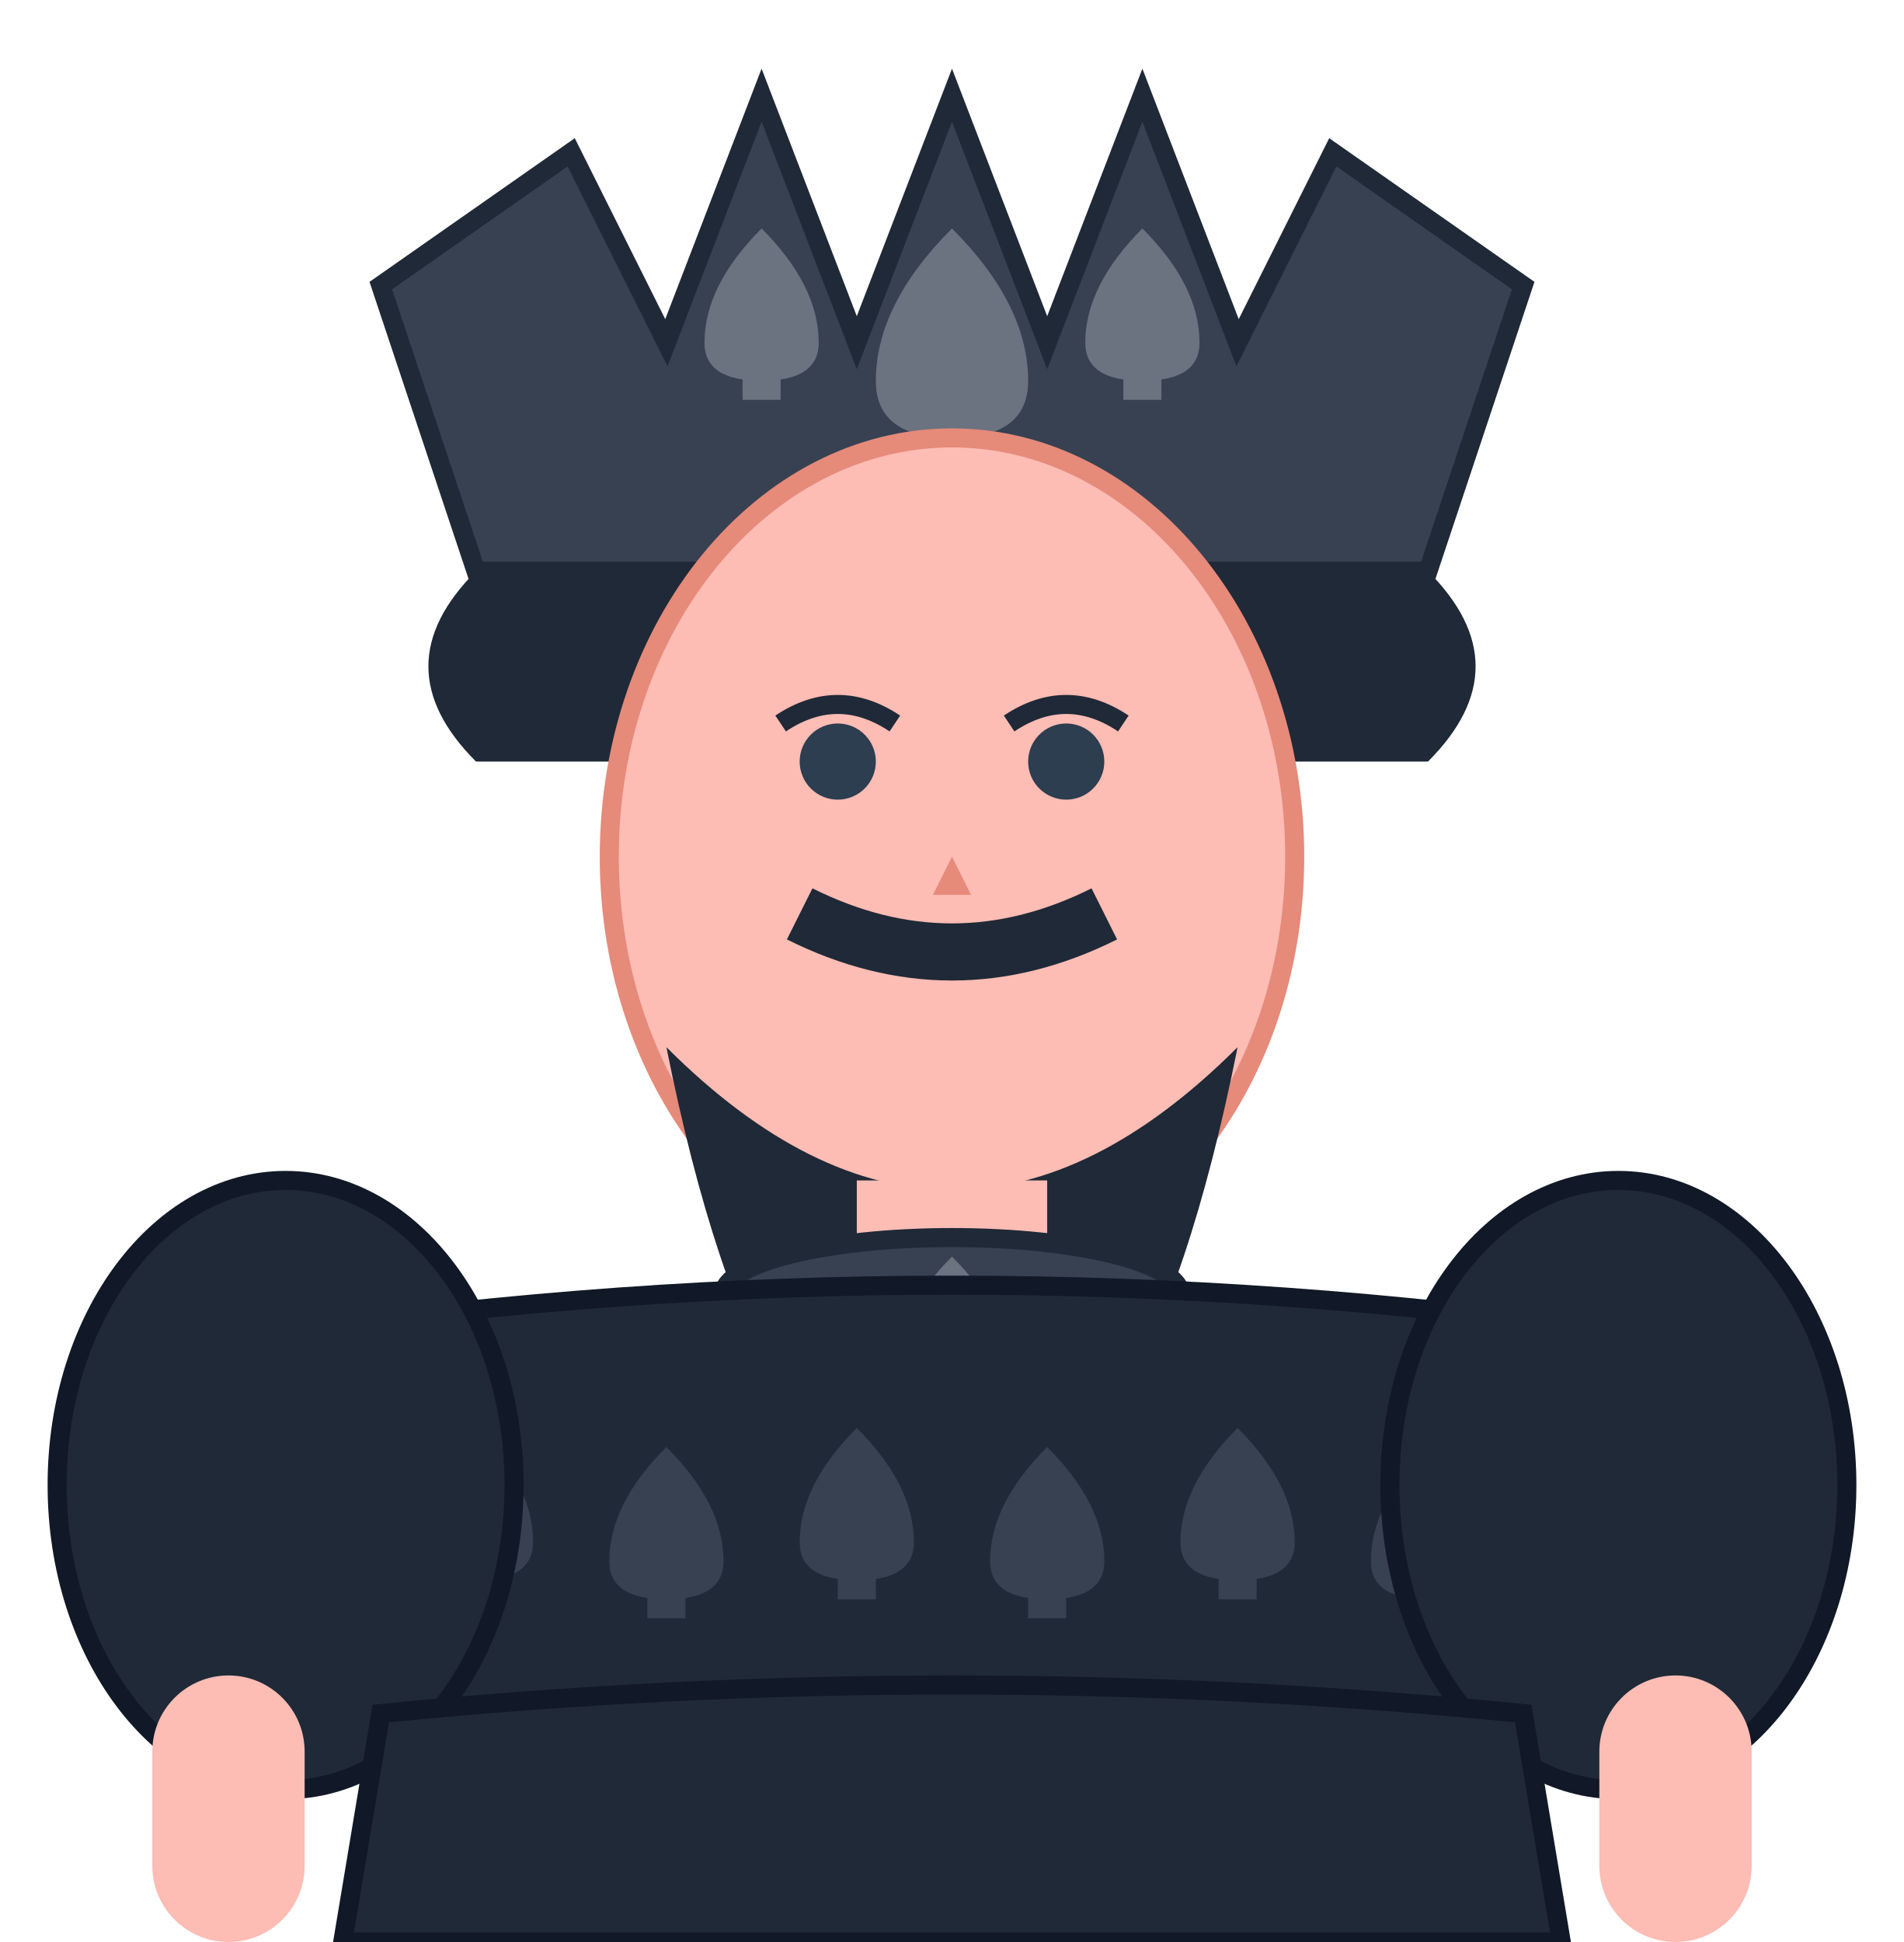
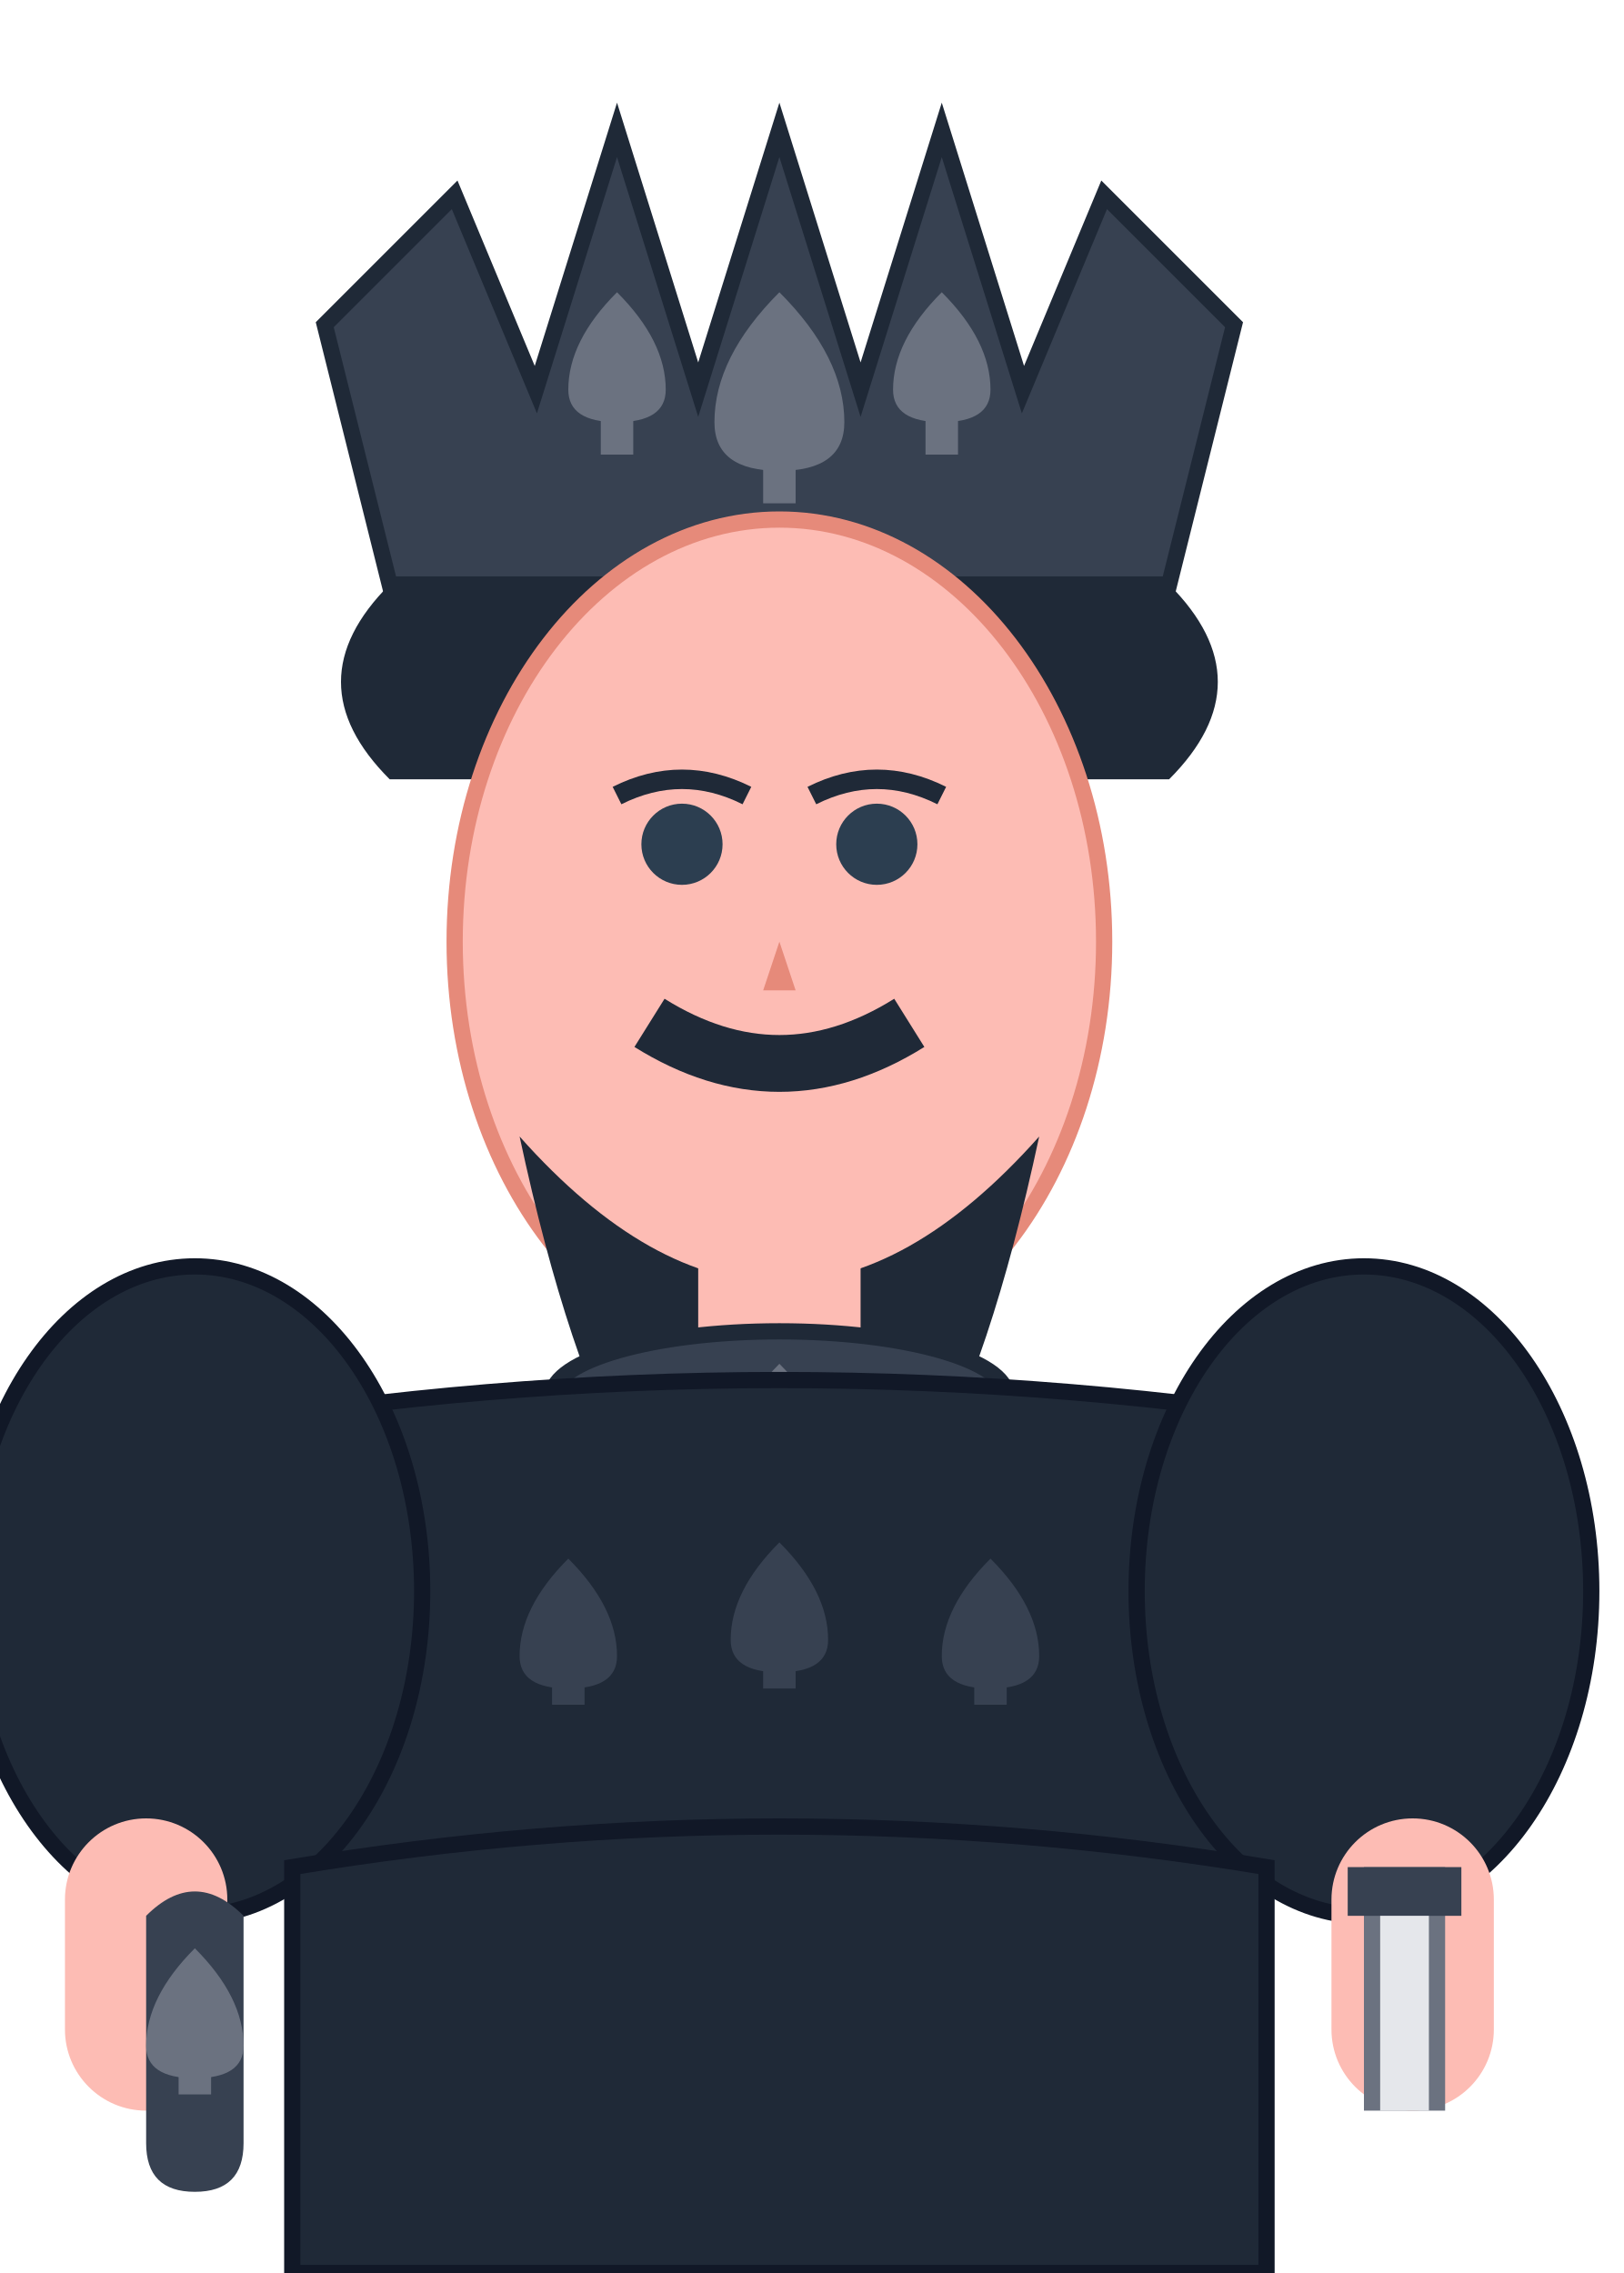
- <svg xmlns="http://www.w3.org/2000/svg" viewBox="0 0 100 102">
-   <path d="M20 15 L30 8 L35 18 L40 5 L45 18 L50 5 L55 18 L60 5 L65 18 L70 8 L80 15 L75 30 L25 30 Z" fill="#374151" stroke="#1F2937" stroke-width="1" />
-   <path d="M40 12 Q37 15 37 18 Q37 20 40 20 Q43 20 43 18 Q43 15 40 12 Z" fill="#6B7280" />
-   <rect x="39" y="18" width="2" height="3" fill="#6B7280" />
-   <path d="M50 12 Q46 16 46 20 Q46 23 50 23 Q54 23 54 20 Q54 16 50 12 Z" fill="#6B7280" />
-   <rect x="49" y="20" width="2" height="4" fill="#6B7280" />
-   <path d="M60 12 Q57 15 57 18 Q57 20 60 20 Q63 20 63 18 Q63 15 60 12 Z" fill="#6B7280" />
-   <rect x="59" y="18" width="2" height="3" fill="#6B7280" />
-   <path d="M25 30 Q20 35 25 40 L75 40 Q80 35 75 30" fill="#1F2937" />
-   <ellipse cx="50" cy="45" rx="18" ry="22" fill="#FDBCB4" stroke="#E68A7A" stroke-width="1" />
-   <circle cx="44" cy="40" r="2" fill="#2C3E50" />
-   <circle cx="56" cy="40" r="2" fill="#2C3E50" />
-   <path d="M41 38 Q44 36 47 38" stroke="#1F2937" stroke-width="1" fill="none" />
-   <path d="M53 38 Q56 36 59 38" stroke="#1F2937" stroke-width="1" fill="none" />
-   <path d="M50 45 L49 47 L51 47 Z" fill="#E68A7A" />
-   <path d="M42 48 Q50 52 58 48" stroke="#1F2937" stroke-width="3" fill="none" />
-   <path d="M35 55 Q50 70 65 55 Q60 80 50 80 Q40 80 35 55" fill="#1F2937" />
-   <rect x="45" y="62" width="10" height="8" fill="#FDBCB4" />
-   <ellipse cx="50" cy="68" rx="12" ry="3" fill="#374151" stroke="#1F2937" stroke-width="1" />
-   <path d="M50 66 Q47 69 47 72 Q47 74 50 74 Q53 74 53 72 Q53 69 50 66 Z" fill="#6B7280" />
-   <rect x="49" y="72" width="2" height="3" fill="#6B7280" />
-   <path d="M15 70 Q50 65 85 70 L85 90 Q50 95 15 90 Z" fill="#1F2937" stroke="#111827" stroke-width="1" />
-   <path d="M25 75 Q22 78 22 81 Q22 83 25 83 Q28 83 28 81 Q28 78 25 75 Z" fill="#374151" />
-   <rect x="24" y="81" width="2" height="3" fill="#374151" />
-   <path d="M35 76 Q32 79 32 82 Q32 84 35 84 Q38 84 38 82 Q38 79 35 76 Z" fill="#374151" />
-   <rect x="34" y="82" width="2" height="3" fill="#374151" />
-   <path d="M45 75 Q42 78 42 81 Q42 83 45 83 Q48 83 48 81 Q48 78 45 75 Z" fill="#374151" />
-   <rect x="44" y="81" width="2" height="3" fill="#374151" />
-   <path d="M55 76 Q52 79 52 82 Q52 84 55 84 Q58 84 58 82 Q58 79 55 76 Z" fill="#374151" />
-   <rect x="54" y="82" width="2" height="3" fill="#374151" />
-   <path d="M65 75 Q62 78 62 81 Q62 83 65 83 Q68 83 68 81 Q68 78 65 75 Z" fill="#374151" />
-   <rect x="64" y="81" width="2" height="3" fill="#374151" />
-   <path d="M75 76 Q72 79 72 82 Q72 84 75 84 Q78 84 78 82 Q78 79 75 76 Z" fill="#374151" />
-   <rect x="74" y="82" width="2" height="3" fill="#374151" />
-   <ellipse cx="15" cy="78" rx="12" ry="16" fill="#1F2937" stroke="#111827" stroke-width="1" />
-   <ellipse cx="85" cy="78" rx="12" ry="16" fill="#1F2937" stroke="#111827" stroke-width="1" />
-   <rect x="8" y="88" width="8" height="14" fill="#FDBCB4" rx="4" />
-   <rect x="84" y="88" width="8" height="14" fill="#FDBCB4" rx="4" />
-   <path d="M20 90 Q50 87 80 90 L82 102 L18 102 Z" fill="#1F2937" stroke="#111827" stroke-width="1" />
+ <svg xmlns="http://www.w3.org/2000/svg" viewBox="0 0 100 140">
+   <path d="M20 20 L28 12 L33 24 L38 8 L43 24 L48 8 L53 24 L58 8 L63 24 L68 12 L76 20 L72 36 L24 36 Z" fill="#374151" stroke="#1F2937" stroke-width="1" />
+   <path d="M38 18 Q35 21 35 24 Q35 26 38 26 Q41 26 41 24 Q41 21 38 18 Z" fill="#6B7280" />
+   <rect x="37" y="24" width="2" height="4" fill="#6B7280" />
+   <path d="M48 18 Q44 22 44 26 Q44 29 48 29 Q52 29 52 26 Q52 22 48 18 Z" fill="#6B7280" />
+   <rect x="47" y="26" width="2" height="5" fill="#6B7280" />
+   <path d="M58 18 Q55 21 55 24 Q55 26 58 26 Q61 26 61 24 Q61 21 58 18 Z" fill="#6B7280" />
+   <rect x="57" y="24" width="2" height="4" fill="#6B7280" />
+   <path d="M24 36 Q18 42 24 48 L72 48 Q78 42 72 36" fill="#1F2937" />
+   <ellipse cx="48" cy="58" rx="20" ry="26" fill="#FDBCB4" stroke="#E68A7A" stroke-width="1" />
+   <circle cx="42" cy="52" r="2.5" fill="#2C3E50" />
+   <circle cx="54" cy="52" r="2.5" fill="#2C3E50" />
+   <path d="M38 49 Q42 47 46 49" stroke="#1F2937" stroke-width="1.2" fill="none" />
+   <path d="M50 49 Q54 47 58 49" stroke="#1F2937" stroke-width="1.2" fill="none" />
+   <path d="M48 58 L47 61 L49 61 Z" fill="#E68A7A" />
+   <path d="M40 63 Q48 68 56 63" stroke="#1F2937" stroke-width="3.5" fill="none" />
+   <path d="M32 70 Q48 88 64 70 Q58 98 48 98 Q38 98 32 70" fill="#1F2937" />
+   <rect x="43" y="78" width="10" height="10" fill="#FDBCB4" />
+   <ellipse cx="48" cy="86" rx="14" ry="4" fill="#374151" stroke="#1F2937" stroke-width="1" />
+   <path d="M48 84 Q45 87 45 90 Q45 92 48 92 Q51 92 51 90 Q51 87 48 84 Z" fill="#6B7280" />
+   <rect x="47" y="90" width="2" height="3" fill="#6B7280" />
+   <path d="M12 88 Q48 82 84 88 L84 115 Q48 122 12 115 Z" fill="#1F2937" stroke="#111827" stroke-width="1" />
+   <path d="M22 95 Q19 98 19 101 Q19 103 22 103 Q25 103 25 101 Q25 98 22 95 Z" fill="#374151" />
+   <rect x="21" y="101" width="2" height="3" fill="#374151" />
+   <path d="M35 96 Q32 99 32 102 Q32 104 35 104 Q38 104 38 102 Q38 99 35 96 Z" fill="#374151" />
+   <rect x="34" y="102" width="2" height="3" fill="#374151" />
+   <path d="M48 95 Q45 98 45 101 Q45 103 48 103 Q51 103 51 101 Q51 98 48 95 Z" fill="#374151" />
+   <rect x="47" y="101" width="2" height="3" fill="#374151" />
+   <path d="M61 96 Q58 99 58 102 Q58 104 61 104 Q64 104 64 102 Q64 99 61 96 Z" fill="#374151" />
+   <rect x="60" y="102" width="2" height="3" fill="#374151" />
+   <path d="M74 95 Q71 98 71 101 Q71 103 74 103 Q77 103 77 101 Q77 98 74 95 Z" fill="#374151" />
+   <rect x="73" y="101" width="2" height="3" fill="#374151" />
+   <ellipse cx="12" cy="98" rx="14" ry="20" fill="#1F2937" stroke="#111827" stroke-width="1" />
+   <ellipse cx="84" cy="98" rx="14" ry="20" fill="#1F2937" stroke="#111827" stroke-width="1" />
+   <rect x="4" y="112" width="10" height="18" fill="#FDBCB4" rx="5" />
+   <rect x="82" y="112" width="10" height="18" fill="#FDBCB4" rx="5" />
+   <rect x="84" y="115" width="5" height="15" fill="#6B7280" />
+   <rect x="83" y="115" width="7" height="3" fill="#374151" />
+   <rect x="85" y="118" width="3" height="12" fill="#E5E7EB" />
+   <path d="M9 118 L9 132 Q9 135 12 135 Q15 135 15 132 L15 118 Q12 115 9 118 Z" fill="#374151" />
+   <path d="M12 120 Q9 123 9 126 Q9 128 12 128 Q15 128 15 126 Q15 123 12 120 Z" fill="#6B7280" />
+   <rect x="11" y="126" width="2" height="3" fill="#6B7280" />
+   <path d="M18 115 Q48 110 78 115 L78 140 L18 140 Z" fill="#1F2937" stroke="#111827" stroke-width="1" />
</svg>
